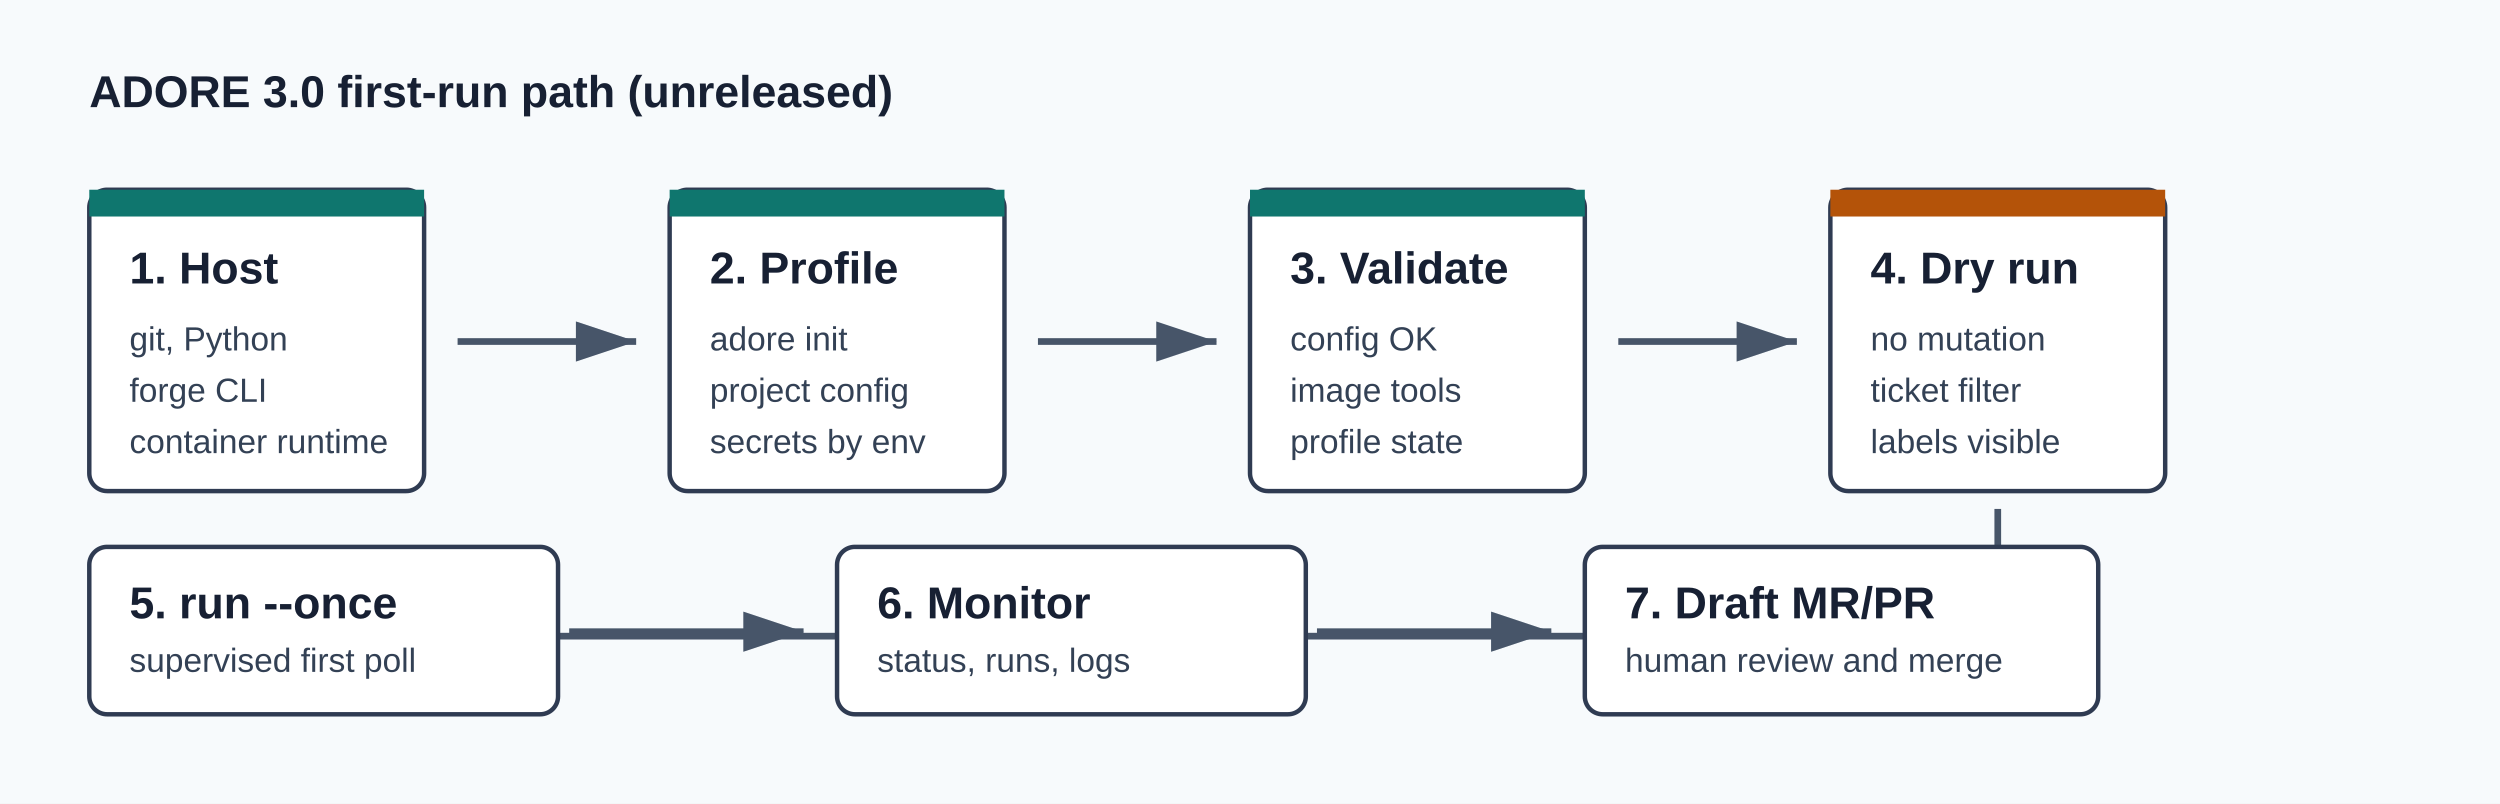
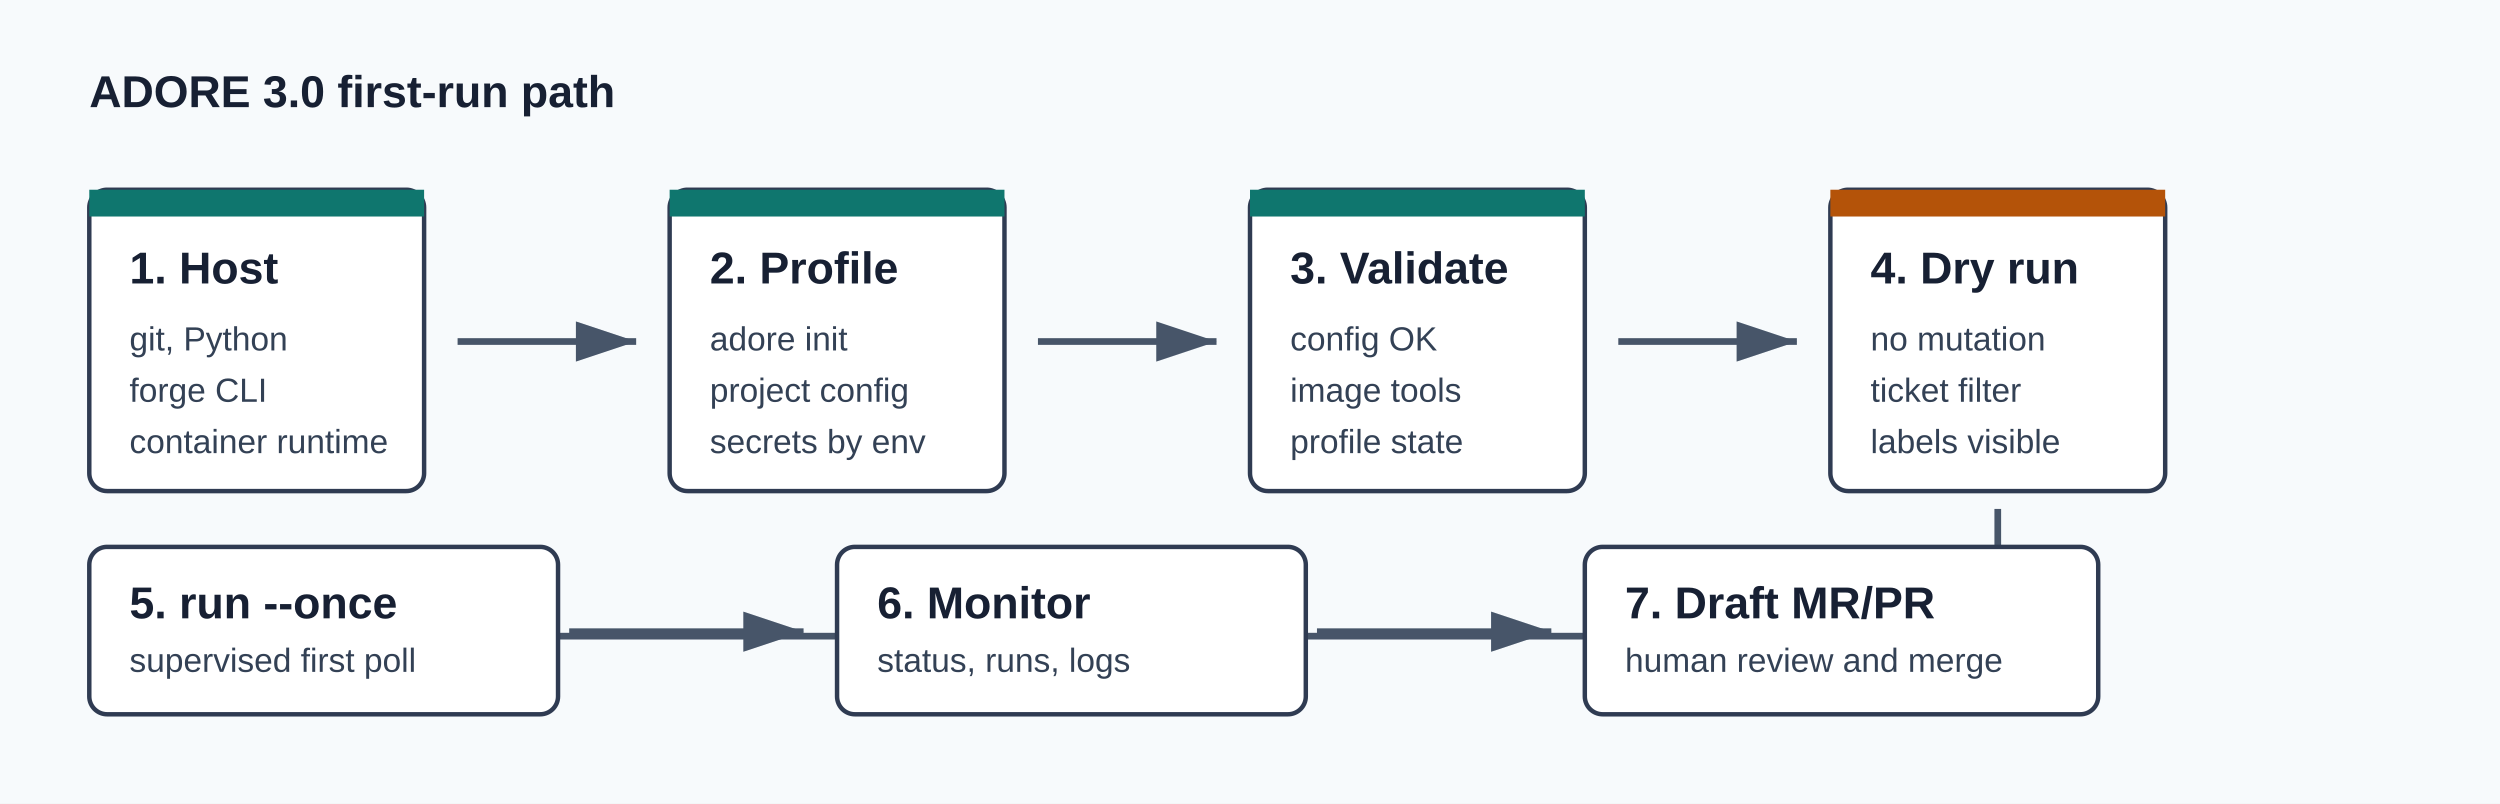
<svg xmlns="http://www.w3.org/2000/svg" width="1120" height="360" viewBox="0 0 1120 360" role="img" aria-labelledby="title desc">
  <defs>
    <style>
      .bg { fill: #f7fafc; }
      .card { fill: #ffffff; stroke: #2f3b52; stroke-width: 2; rx: 8; }
      .accent { fill: #0f766e; }
      .warn { fill: #b45309; }
      .text { fill: #172033; font: 600 20px Arial, sans-serif; }
      .small { fill: #334155; font: 15px Arial, sans-serif; }
      .line { stroke: #475569; stroke-width: 3; fill: none; marker-end: url(#arrow); }
    </style>
    <marker id="arrow" markerWidth="10" markerHeight="10" refX="9" refY="3" orient="auto" markerUnits="strokeWidth">
      <path d="M0,0 L9,3 L0,6 Z" fill="#475569" />
    </marker>
  </defs>
  <rect class="bg" x="0" y="0" width="1120" height="360" />
-   <text class="text" x="40" y="48">ADORE 3.0 first-run path (unreleased)</text>
+   <text class="text" x="40" y="48">ADORE 3.0 first-run path</text>
  <g transform="translate(40 85)">
    <rect class="card" x="0" y="0" width="150" height="135" />
    <rect class="accent" x="0" y="0" width="150" height="12" />
    <text class="text" x="18" y="42">1. Host</text>
    <text class="small" x="18" y="72">git, Python</text>
    <text class="small" x="18" y="95">forge CLI</text>
    <text class="small" x="18" y="118">container runtime</text>
  </g>
  <path class="line" d="M205 153 H285" />
  <g transform="translate(300 85)">
    <rect class="card" x="0" y="0" width="150" height="135" />
    <rect class="accent" x="0" y="0" width="150" height="12" />
    <text class="text" x="18" y="42">2. Profile</text>
    <text class="small" x="18" y="72">adore init</text>
    <text class="small" x="18" y="95">project config</text>
    <text class="small" x="18" y="118">secrets by env</text>
  </g>
  <path class="line" d="M465 153 H545" />
  <g transform="translate(560 85)">
    <rect class="card" x="0" y="0" width="150" height="135" />
    <rect class="accent" x="0" y="0" width="150" height="12" />
    <text class="text" x="18" y="42">3. Validate</text>
    <text class="small" x="18" y="72">config OK</text>
    <text class="small" x="18" y="95">image tools</text>
    <text class="small" x="18" y="118">profile state</text>
  </g>
  <path class="line" d="M725 153 H805" />
  <g transform="translate(820 85)">
    <rect class="card" x="0" y="0" width="150" height="135" />
    <rect class="warn" x="0" y="0" width="150" height="12" />
    <text class="text" x="18" y="42">4. Dry run</text>
    <text class="small" x="18" y="72">no mutation</text>
    <text class="small" x="18" y="95">ticket filter</text>
    <text class="small" x="18" y="118">labels visible</text>
  </g>
  <path class="line" d="M895 228 V285 H125" />
  <g transform="translate(40 245)">
    <rect class="card" x="0" y="0" width="210" height="75" />
    <text class="text" x="18" y="32">5. run --once</text>
    <text class="small" x="18" y="56">supervised first poll</text>
  </g>
  <path class="line" d="M255 283 H360" />
  <g transform="translate(375 245)">
    <rect class="card" x="0" y="0" width="210" height="75" />
    <text class="text" x="18" y="32">6. Monitor</text>
    <text class="small" x="18" y="56">status, runs, logs</text>
  </g>
  <path class="line" d="M590 283 H695" />
  <g transform="translate(710 245)">
    <rect class="card" x="0" y="0" width="230" height="75" />
    <text class="text" x="18" y="32">7. Draft MR/PR</text>
    <text class="small" x="18" y="56">human review and merge</text>
  </g>
</svg>
